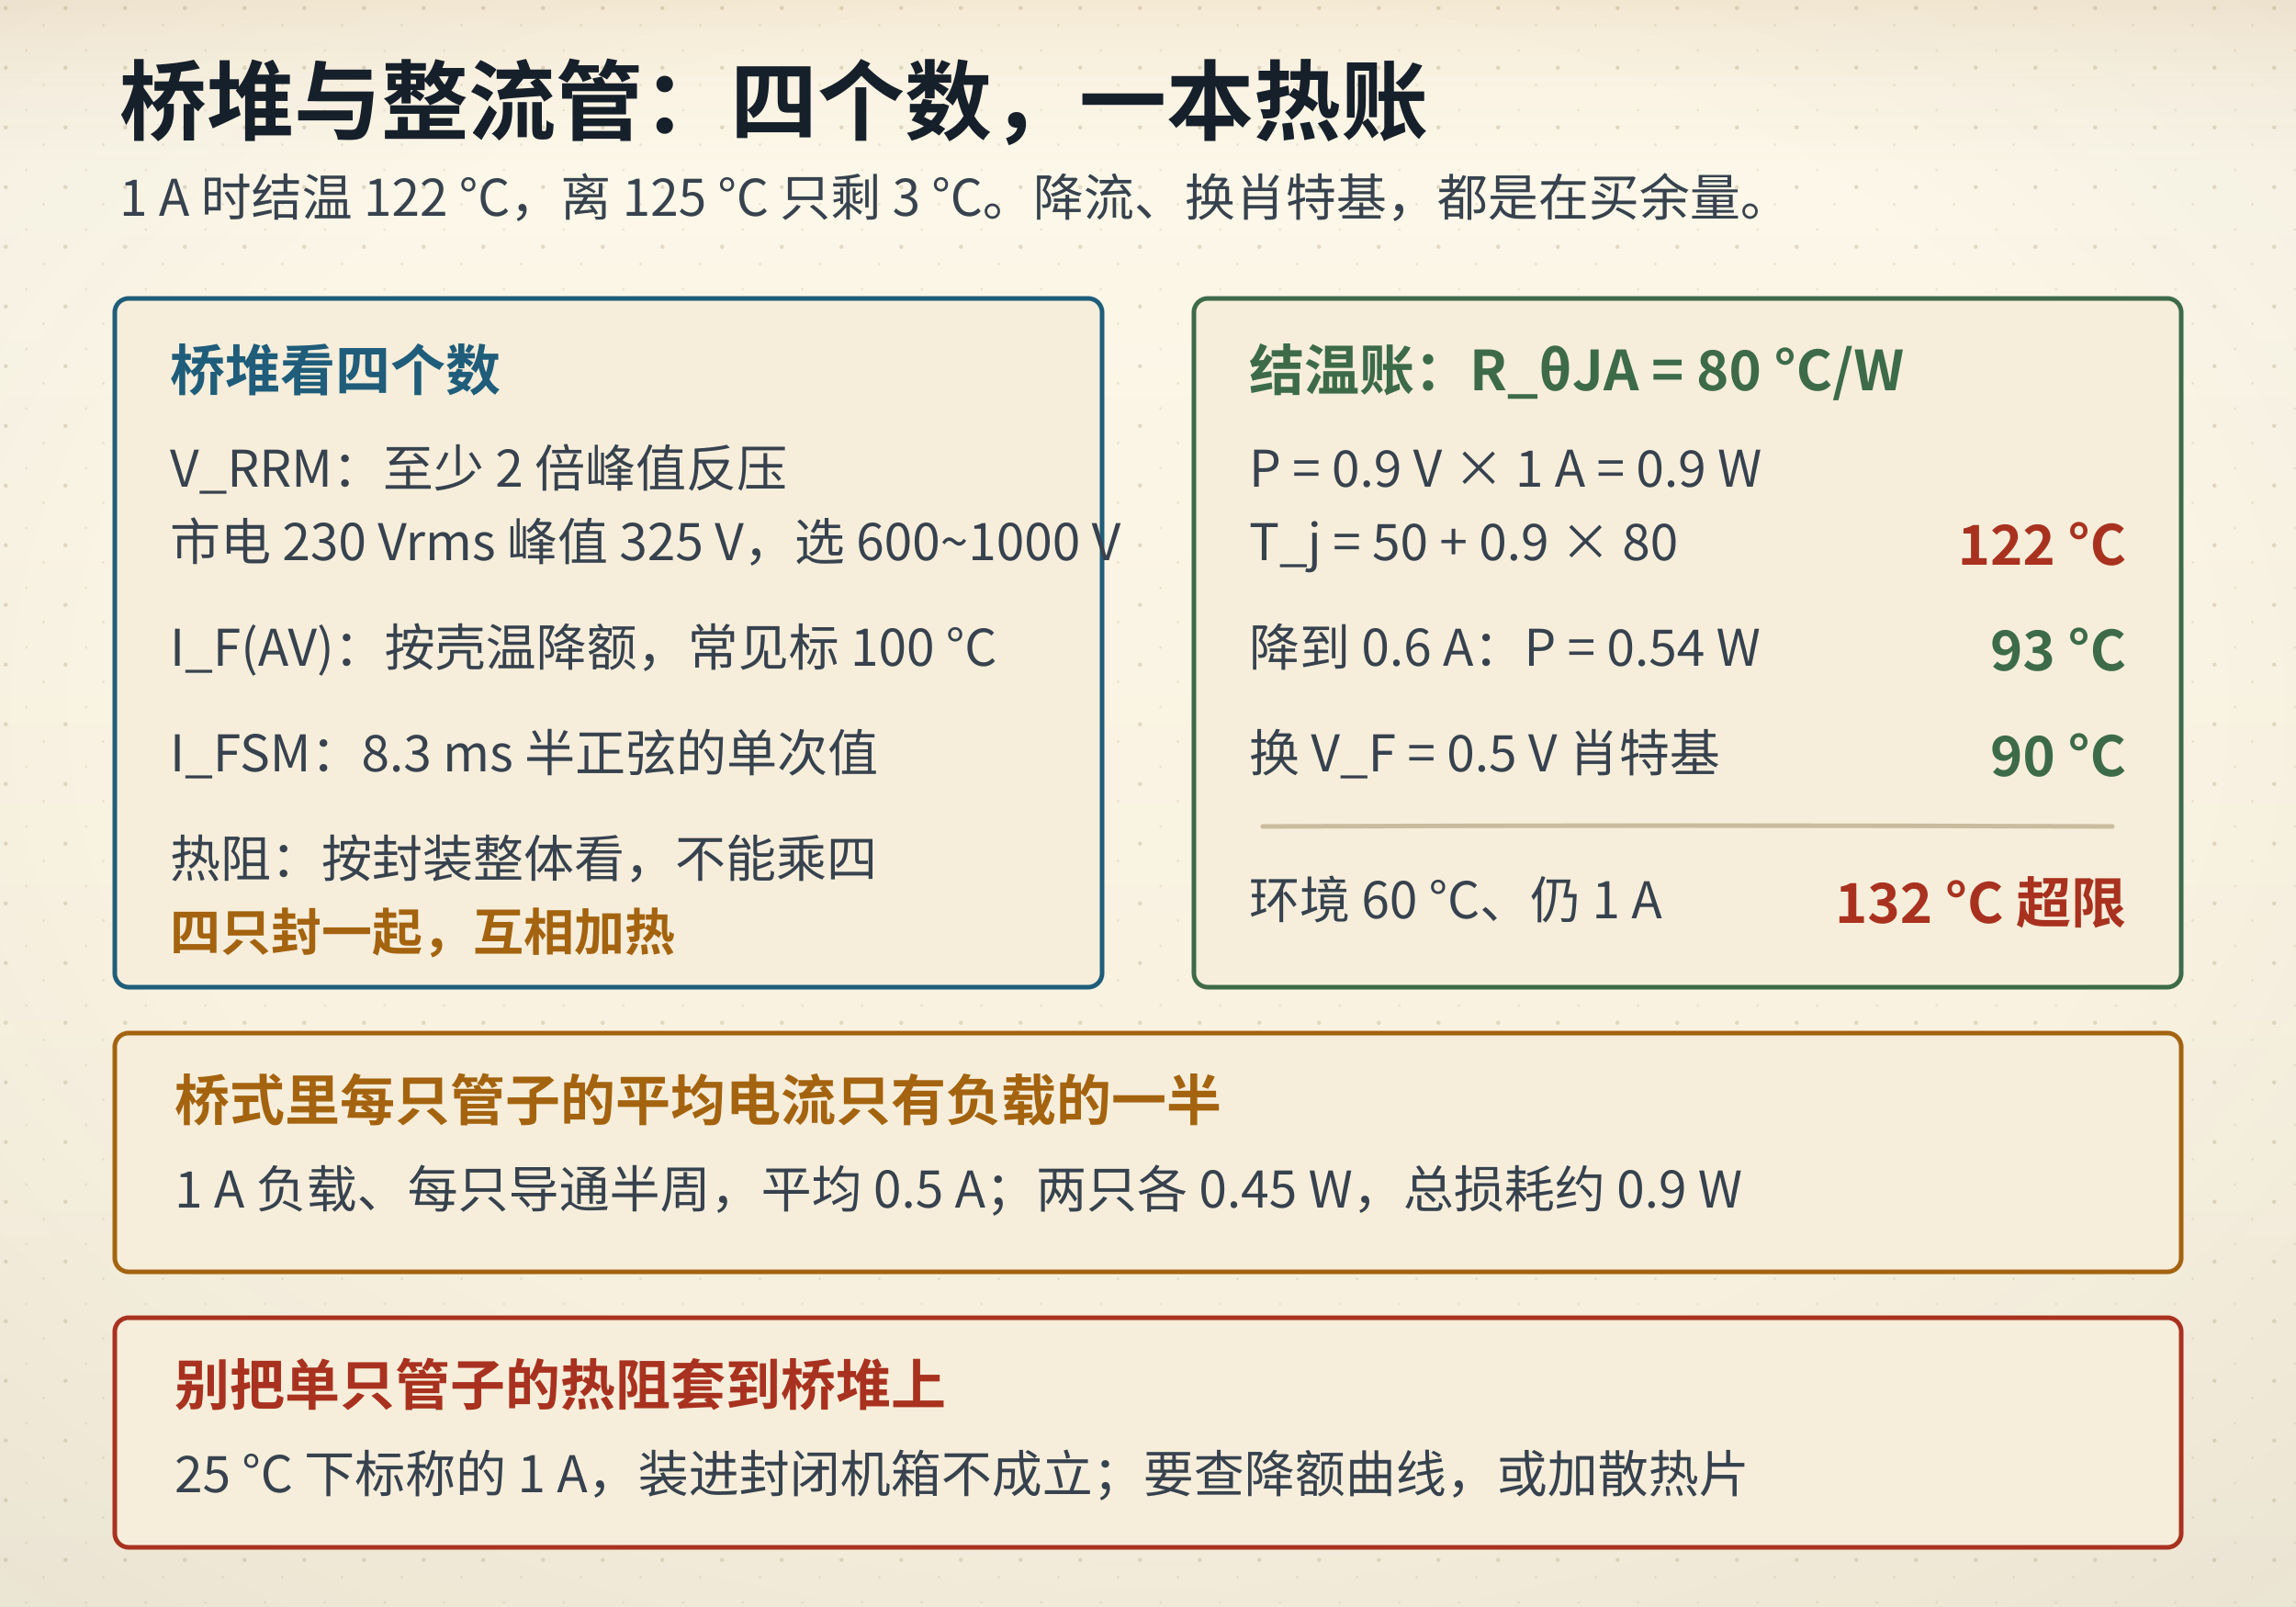
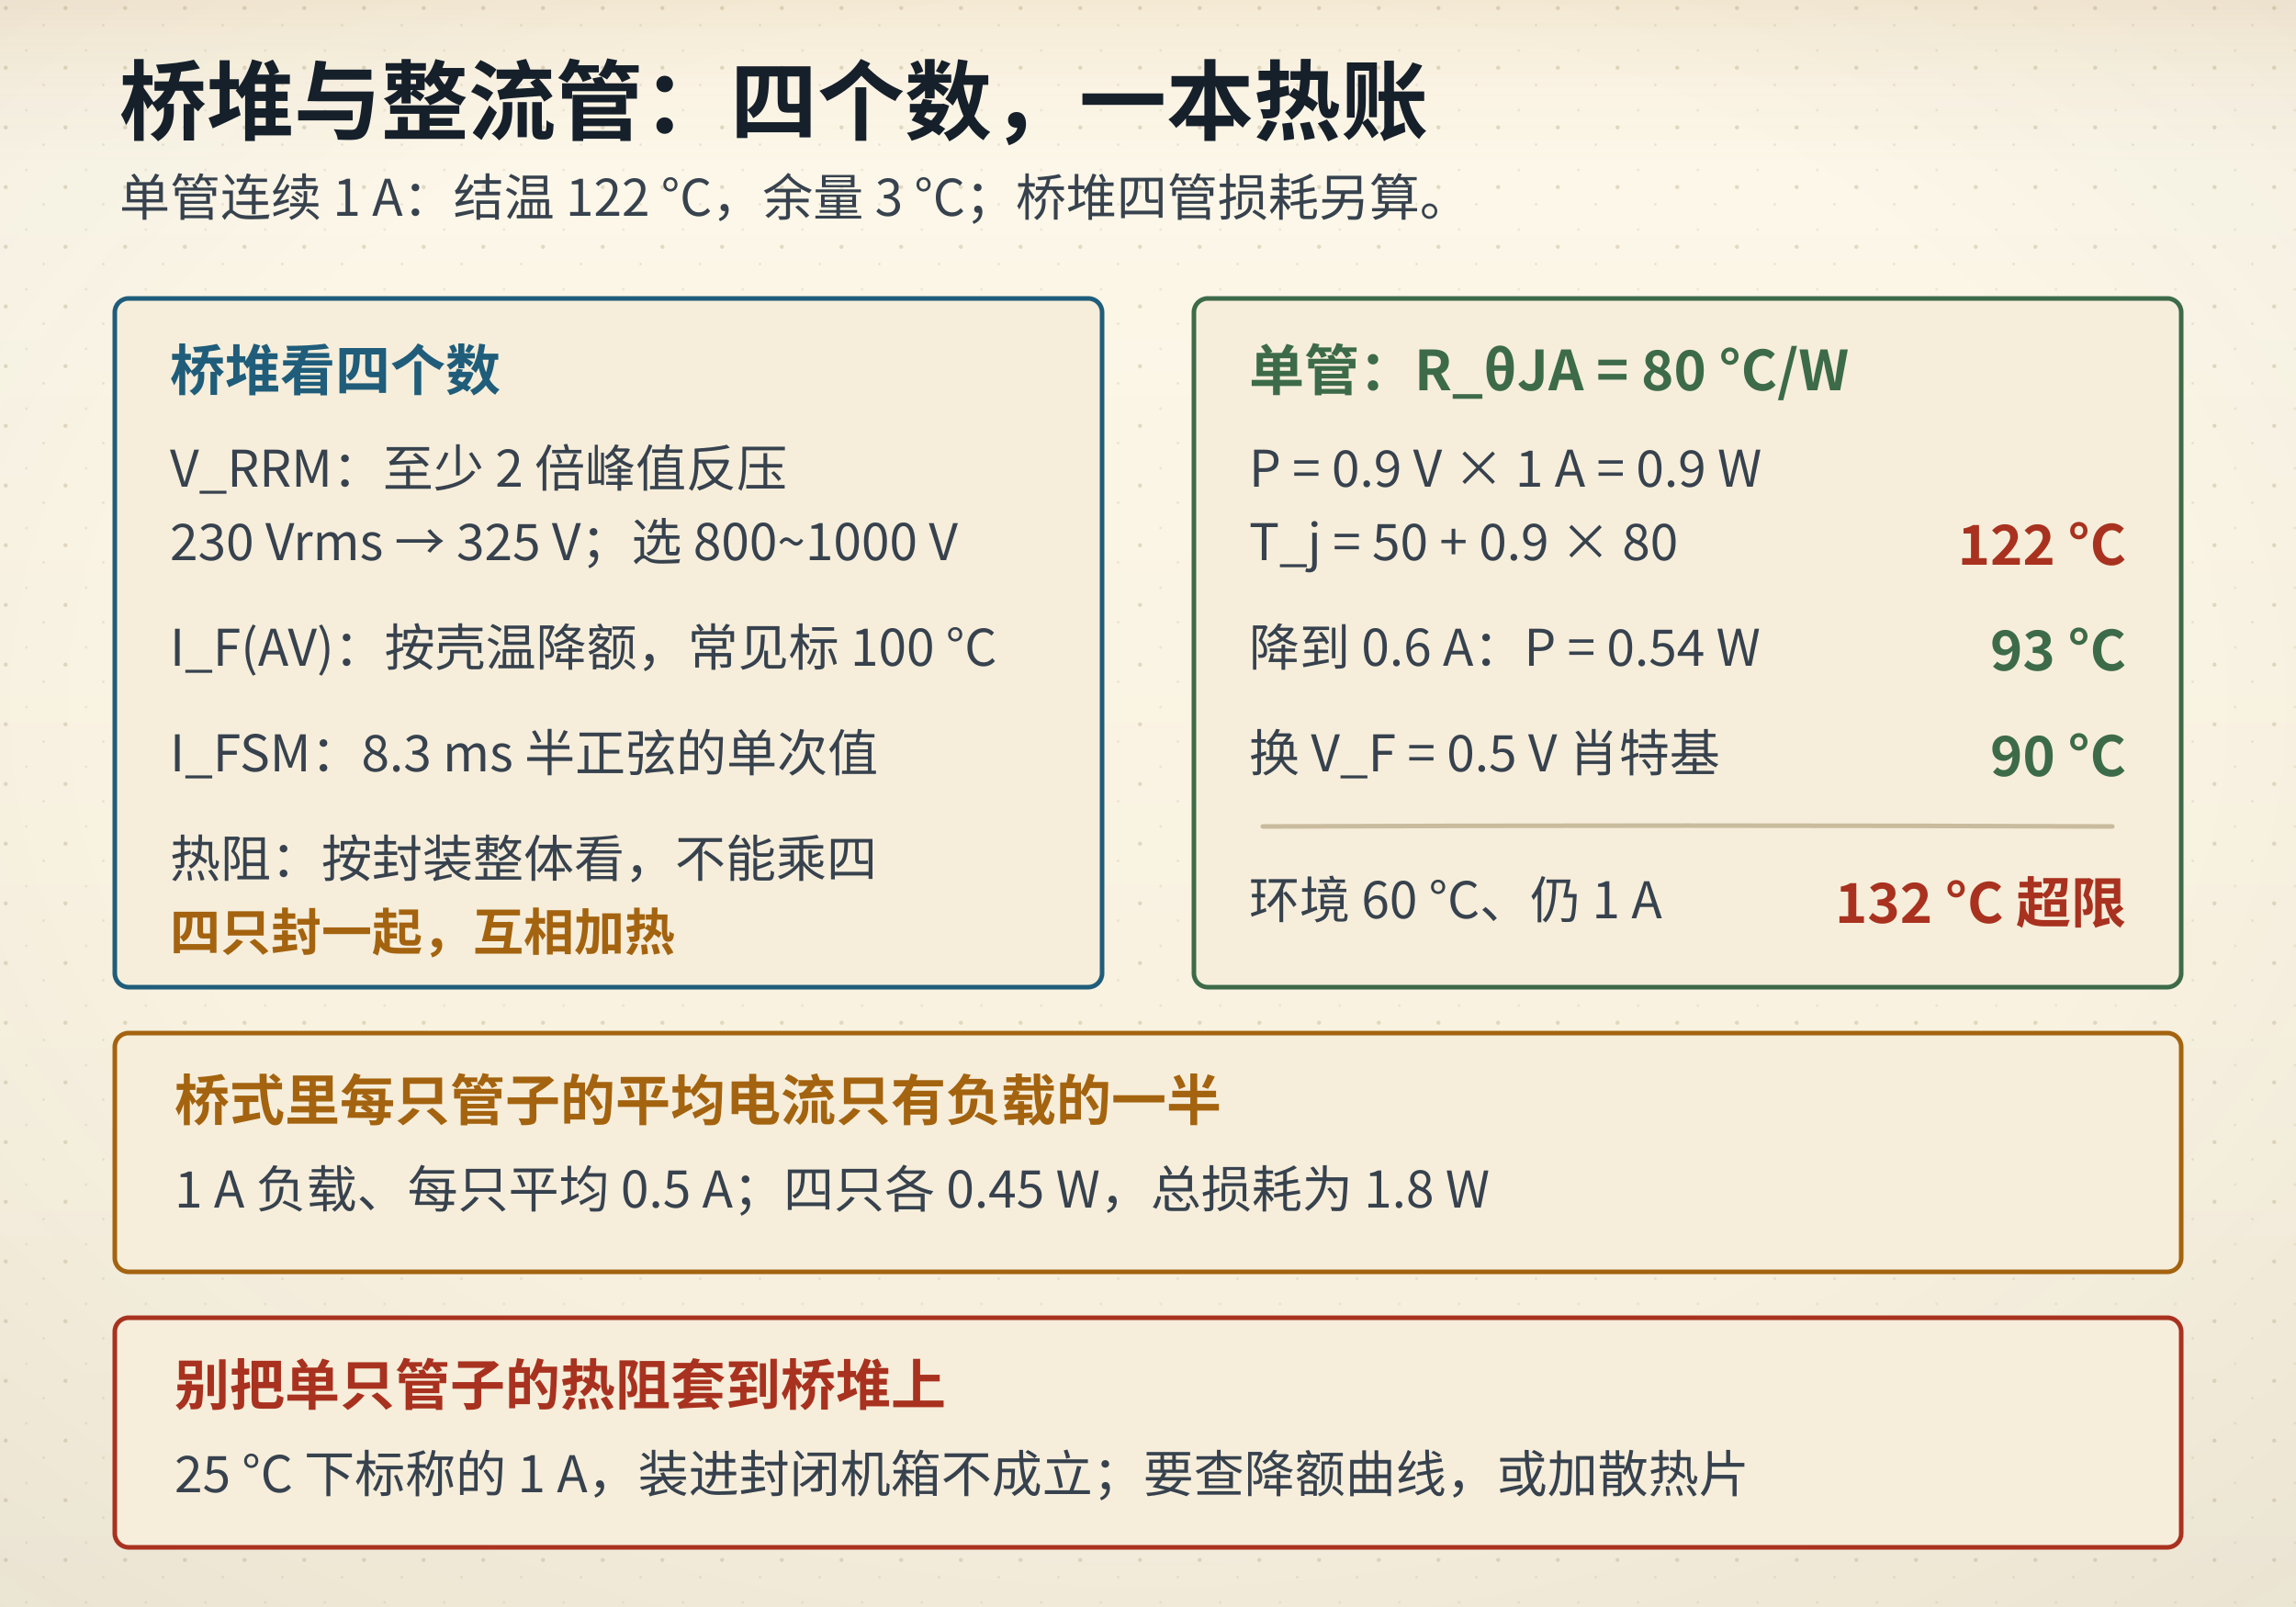
<svg xmlns="http://www.w3.org/2000/svg" viewBox="0 0 1000 700">
  <defs>
    <linearGradient id="bgL" x1="0" y1="0" x2="0" y2="1">
      <stop offset="0" stop-color="#fdf8ea" />
      <stop offset="1" stop-color="#f6eedb" />
    </linearGradient>
    <linearGradient id="bgD" x1="0" y1="0" x2="0" y2="1">
      <stop offset="0" stop-color="#141310" />
      <stop offset="1" stop-color="#1d1a14" />
    </linearGradient>
    <radialGradient id="vig" cx="0.5" cy="0.44" r="0.78">
      <stop offset="0.55" stop-color="#16202b" stop-opacity="0" />
      <stop offset="1" stop-color="#16202b" stop-opacity="0.055" />
    </radialGradient>
    <linearGradient id="hdr" x1="0" y1="0" x2="0" y2="1">
      <stop offset="0" stop-color="#a4630f" stop-opacity="0.10" />
      <stop offset="0.55" stop-color="#a4630f" stop-opacity="0.028" />
      <stop offset="1" stop-color="#a4630f" stop-opacity="0" />
    </linearGradient>
    <linearGradient id="hdrD" x1="0" y1="0" x2="0" y2="1">
      <stop offset="0" stop-color="#dcab63" stop-opacity="0.13" />
      <stop offset="0.55" stop-color="#dcab63" stop-opacity="0.04" />
      <stop offset="1" stop-color="#dcab63" stop-opacity="0" />
    </linearGradient>
    <pattern id="dots" width="26" height="26" patternUnits="userSpaceOnUse">
      <circle cx="2.5" cy="3.5" r="0.9" fill="#c9bb9d" />
      <circle cx="19" cy="11" r="0.55" fill="#c9bb9d" opacity="0.7" />
      <circle cx="11.5" cy="22" r="0.6" fill="#c9bb9d" opacity="0.55" />
    </pattern>
    <filter id="soft" x="-40%" y="-40%" width="180%" height="180%">
      <feDropShadow dx="0" dy="1.4" stdDeviation="2" flood-color="#16202b" flood-opacity="0.13" />
    </filter>
    <filter id="pglow" x="-70%" y="-70%" width="240%" height="240%">
      <feGaussianBlur stdDeviation="1.7" result="b" />
      <feMerge>
        <feMergeNode in="b" />
        <feMergeNode in="SourceGraphic" />
      </feMerge>
    </filter>
  </defs>
  <rect class="page-bg" width="1000" height="700" fill="url(#bgL)" />
  <rect class="page-grain" width="1000" height="700" fill="url(#dots)" />
  <rect class="page-vig" width="1000" height="700" fill="url(#vig)" />
  <rect class="page-hdr" width="1000" height="72" fill="url(#hdr)" />
  <style>
text{font-family:"Segoe UI","Microsoft YaHei","PingFang SC","Hiragino Sans GB","Noto Sans CJK SC","Source Han Sans SC","Noto Sans SC",sans-serif;}
line,path,polyline,polygon{stroke-linecap:round;stroke-linejoin:round}
.page-bg{fill:url(#bgL)}
.page-grain{opacity:.5}
.page-vig{opacity:1}
.page-hdr{fill:url(#hdr)}
@media (prefers-color-scheme: dark){
.page-bg{fill:url(#bgD)}
.page-grain{opacity:.34}
.page-vig{opacity:.5}
.page-hdr{fill:url(#hdrD)}
[fill="#fdf8ea"]{fill:#141310}
[stroke="#fdf8ea"]{stroke:#141310}
[fill="#f6eedb"]{fill:#1d1a14}
[stroke="#f6eedb"]{stroke:#1d1a14}
[fill="#e0d3b8"]{fill:#3b3529}
[stroke="#e0d3b8"]{stroke:#3b3529}
[fill="#c9bb9d"]{fill:#4a4436}
[stroke="#c9bb9d"]{stroke:#4a4436}
[fill="#16202b"]{fill:#ece4d3}
[stroke="#16202b"]{stroke:#ece4d3}
[fill="#37424e"]{fill:#cfc6b4}
[stroke="#37424e"]{stroke:#cfc6b4}
[fill="#5b666f"]{fill:#a79e8b}
[stroke="#5b666f"]{stroke:#a79e8b}
[fill="#8b8272"]{fill:#857c6c}
[stroke="#8b8272"]{stroke:#857c6c}
text[fill="#fdf8ea"]{fill:#f9f3e3}
[fill="#e6eff3"]{fill:#17262e}
[fill="#e4f1f3"]{fill:#15262a}
[fill="#e8efe6"]{fill:#182418}
[fill="#f6e7e1"]{fill:#281a16}
[fill="#f7eedb"]{fill:#292114}
[fill="#efe8ee"]{fill:#241c22}
text[fill="#1f5d7a"]{fill:#7fb7cf}
:is(rect,circle,path,line,polygon,polyline,ellipse,g)[fill="#1f5d7a"]{fill:#2b4d5f}
[stroke="#1f5d7a"]{stroke:#6fa3b9}
text[fill="#2f7f96"]{fill:#8ac9d8}
:is(rect,circle,path,line,polygon,polyline,ellipse,g)[fill="#2f7f96"]{fill:#2b5660}
[stroke="#2f7f96"]{stroke:#77b2c1}
text[fill="#3d6b4a"]{fill:#98c096}
:is(rect,circle,path,line,polygon,polyline,ellipse,g)[fill="#3d6b4a"]{fill:#2f4a33}
[stroke="#3d6b4a"]{stroke:#7aa87c}
text[fill="#a8321f"]{fill:#e0907a}
:is(rect,circle,path,line,polygon,polyline,ellipse,g)[fill="#a8321f"]{fill:#55231b}
[stroke="#a8321f"]{stroke:#c07a63}
text[fill="#a4630f"]{fill:#dcab63}
:is(rect,circle,path,line,polygon,polyline,ellipse,g)[fill="#a4630f"]{fill:#553a17}
[stroke="#a4630f"]{stroke:#c08a45}
text[fill="#6b3f63"]{fill:#c4a2bf}
:is(rect,circle,path,line,polygon,polyline,ellipse,g)[fill="#6b3f63"]{fill:#452c40}
[stroke="#6b3f63"]{stroke:#a17c9b}
}
</style>
  <text x="52" y="58" font-size="38" fill="#16202b" font-family="'KaiTi','STKaiti','Kaiti SC','LXGW WenKai','Noto Serif CJK SC','Source Han Serif SC','Songti SC','SimSun','Noto Serif SC',serif" font-weight="700" text-anchor="start">桥堆与整流管：四个数，一本热账</text>
-   <text x="52" y="94" font-size="22" fill="#37424e" font-family="'KaiTi','STKaiti','Kaiti SC','LXGW WenKai','Noto Serif CJK SC','Source Han Serif SC','Songti SC','SimSun','Noto Serif SC',serif" font-weight="400" text-anchor="start">1 A 时结温 122 °C，离 125 °C 只剩 3 °C。降流、换肖特基，都是在买余量。</text>
+   <text x="52" y="94" font-size="22" fill="#37424e" font-family="'KaiTi','STKaiti','Kaiti SC','LXGW WenKai','Noto Serif CJK SC','Source Han Serif SC','Songti SC','SimSun','Noto Serif SC',serif" font-weight="400" text-anchor="start">单管连续 1 A：结温 122 °C，余量 3 °C；桥堆四管损耗另算。</text>
  <rect x="50" y="130" width="430" height="300" rx="6" fill="#f6eedb" stroke="#1f5d7a" stroke-width="2" />
  <text x="74" y="170" font-size="24" fill="#1f5d7a" font-family="'KaiTi','STKaiti','Kaiti SC','LXGW WenKai','Noto Serif CJK SC','Source Han Serif SC','Songti SC','SimSun','Noto Serif SC',serif" font-weight="700" text-anchor="start">桥堆看四个数</text>
  <text x="74" y="212" font-size="22" fill="#37424e" font-family="'KaiTi','STKaiti','Kaiti SC','LXGW WenKai','Noto Serif CJK SC','Source Han Serif SC','Songti SC','SimSun','Noto Serif SC',serif" font-weight="400" text-anchor="start">V_RRM：至少 2 倍峰值反压</text>
-   <text x="74" y="244" font-size="22" fill="#37424e" font-family="'KaiTi','STKaiti','Kaiti SC','LXGW WenKai','Noto Serif CJK SC','Source Han Serif SC','Songti SC','SimSun','Noto Serif SC',serif" font-weight="400" text-anchor="start">市电 230 Vrms 峰值 325 V，选 600~1000 V</text>
+   <text x="74" y="244" font-size="22" fill="#37424e" font-family="'KaiTi','STKaiti','Kaiti SC','LXGW WenKai','Noto Serif CJK SC','Source Han Serif SC','Songti SC','SimSun','Noto Serif SC',serif" font-weight="400" text-anchor="start">230 Vrms → 325 V；选 800~1000 V</text>
  <text x="74" y="290" font-size="22" fill="#37424e" font-family="'KaiTi','STKaiti','Kaiti SC','LXGW WenKai','Noto Serif CJK SC','Source Han Serif SC','Songti SC','SimSun','Noto Serif SC',serif" font-weight="400" text-anchor="start">I_F(AV)：按壳温降额，常见标 100 °C</text>
  <text x="74" y="336" font-size="22" fill="#37424e" font-family="'KaiTi','STKaiti','Kaiti SC','LXGW WenKai','Noto Serif CJK SC','Source Han Serif SC','Songti SC','SimSun','Noto Serif SC',serif" font-weight="400" text-anchor="start">I_FSM：8.3 ms 半正弦的单次值</text>
  <text x="74" y="382" font-size="22" fill="#37424e" font-family="'KaiTi','STKaiti','Kaiti SC','LXGW WenKai','Noto Serif CJK SC','Source Han Serif SC','Songti SC','SimSun','Noto Serif SC',serif" font-weight="400" text-anchor="start">热阻：按封装整体看，不能乘四</text>
  <text x="74" y="414" font-size="22" fill="#a4630f" font-family="'KaiTi','STKaiti','Kaiti SC','LXGW WenKai','Noto Serif CJK SC','Source Han Serif SC','Songti SC','SimSun','Noto Serif SC',serif" font-weight="700" text-anchor="start">四只封一起，互相加热</text>
  <rect x="520" y="130" width="430" height="300" rx="6" fill="#f6eedb" stroke="#3d6b4a" stroke-width="2" />
-   <text x="544" y="170" font-size="24" fill="#3d6b4a" font-family="'KaiTi','STKaiti','Kaiti SC','LXGW WenKai','Noto Serif CJK SC','Source Han Serif SC','Songti SC','SimSun','Noto Serif SC',serif" font-weight="700" text-anchor="start">结温账：R_θJA = 80 °C/W</text>
+   <text x="544" y="170" font-size="24" fill="#3d6b4a" font-family="'KaiTi','STKaiti','Kaiti SC','LXGW WenKai','Noto Serif CJK SC','Source Han Serif SC','Songti SC','SimSun','Noto Serif SC',serif" font-weight="700" text-anchor="start">单管：R_θJA = 80 °C/W</text>
  <text x="544" y="212" font-size="22" fill="#37424e" font-family="'KaiTi','STKaiti','Kaiti SC','LXGW WenKai','Noto Serif CJK SC','Source Han Serif SC','Songti SC','SimSun','Noto Serif SC',serif" font-weight="400" text-anchor="start">P = 0.9 V × 1 A = 0.9 W</text>
  <text x="544" y="244" font-size="22" fill="#37424e" font-family="'KaiTi','STKaiti','Kaiti SC','LXGW WenKai','Noto Serif CJK SC','Source Han Serif SC','Songti SC','SimSun','Noto Serif SC',serif" font-weight="400" text-anchor="start">T_j = 50 + 0.9 × 80</text>
  <text x="926" y="246" font-size="24" fill="#a8321f" font-family="'KaiTi','STKaiti','Kaiti SC','LXGW WenKai','Noto Serif CJK SC','Source Han Serif SC','Songti SC','SimSun','Noto Serif SC',serif" font-weight="700" text-anchor="end">122 °C</text>
  <text x="544" y="290" font-size="22" fill="#37424e" font-family="'KaiTi','STKaiti','Kaiti SC','LXGW WenKai','Noto Serif CJK SC','Source Han Serif SC','Songti SC','SimSun','Noto Serif SC',serif" font-weight="400" text-anchor="start">降到 0.6 A：P = 0.54 W</text>
  <text x="926" y="292" font-size="24" fill="#3d6b4a" font-family="'KaiTi','STKaiti','Kaiti SC','LXGW WenKai','Noto Serif CJK SC','Source Han Serif SC','Songti SC','SimSun','Noto Serif SC',serif" font-weight="700" text-anchor="end">93 °C</text>
  <text x="544" y="336" font-size="22" fill="#37424e" font-family="'KaiTi','STKaiti','Kaiti SC','LXGW WenKai','Noto Serif CJK SC','Source Han Serif SC','Songti SC','SimSun','Noto Serif SC',serif" font-weight="400" text-anchor="start">换 V_F = 0.5 V 肖特基</text>
  <text x="926" y="338" font-size="24" fill="#3d6b4a" font-family="'KaiTi','STKaiti','Kaiti SC','LXGW WenKai','Noto Serif CJK SC','Source Han Serif SC','Songti SC','SimSun','Noto Serif SC',serif" font-weight="700" text-anchor="end">90 °C</text>
  <path d="M550 360 Q735.00 359.25 920 360" fill="none" stroke="#c9bb9d" stroke-width="2" />
  <text x="544" y="400" font-size="22" fill="#37424e" font-family="'KaiTi','STKaiti','Kaiti SC','LXGW WenKai','Noto Serif CJK SC','Source Han Serif SC','Songti SC','SimSun','Noto Serif SC',serif" font-weight="400" text-anchor="start">环境 60 °C、仍 1 A</text>
  <text x="926" y="402" font-size="24" fill="#a8321f" font-family="'KaiTi','STKaiti','Kaiti SC','LXGW WenKai','Noto Serif CJK SC','Source Han Serif SC','Songti SC','SimSun','Noto Serif SC',serif" font-weight="700" text-anchor="end">132 °C 超限</text>
  <rect x="50" y="450" width="900" height="104" rx="6" fill="#f6eedb" stroke="#a4630f" stroke-width="2" />
  <text x="76" y="488" font-size="24" fill="#a4630f" font-family="'KaiTi','STKaiti','Kaiti SC','LXGW WenKai','Noto Serif CJK SC','Source Han Serif SC','Songti SC','SimSun','Noto Serif SC',serif" font-weight="700" text-anchor="start">桥式里每只管子的平均电流只有负载的一半</text>
-   <text x="76" y="526" font-size="22" fill="#37424e" font-family="'KaiTi','STKaiti','Kaiti SC','LXGW WenKai','Noto Serif CJK SC','Source Han Serif SC','Songti SC','SimSun','Noto Serif SC',serif" font-weight="400" text-anchor="start">1 A 负载、每只导通半周，平均 0.5 A；两只各 0.45 W，总损耗约 0.9 W</text>
+   <text x="76" y="526" font-size="22" fill="#37424e" font-family="'KaiTi','STKaiti','Kaiti SC','LXGW WenKai','Noto Serif CJK SC','Source Han Serif SC','Songti SC','SimSun','Noto Serif SC',serif" font-weight="400" text-anchor="start">1 A 负载、每只平均 0.5 A；四只各 0.45 W，总损耗为 1.8 W</text>
  <rect x="50" y="574" width="900" height="100" rx="6" fill="#f6eedb" stroke="#a8321f" stroke-width="2" />
  <text x="76" y="612" font-size="24" fill="#a8321f" font-family="'KaiTi','STKaiti','Kaiti SC','LXGW WenKai','Noto Serif CJK SC','Source Han Serif SC','Songti SC','SimSun','Noto Serif SC',serif" font-weight="700" text-anchor="start">别把单只管子的热阻套到桥堆上</text>
  <text x="76" y="650" font-size="22" fill="#37424e" font-family="'KaiTi','STKaiti','Kaiti SC','LXGW WenKai','Noto Serif CJK SC','Source Han Serif SC','Songti SC','SimSun','Noto Serif SC',serif" font-weight="400" text-anchor="start">25 °C 下标称的 1 A，装进封闭机箱不成立；要查降额曲线，或加散热片</text>
</svg>
